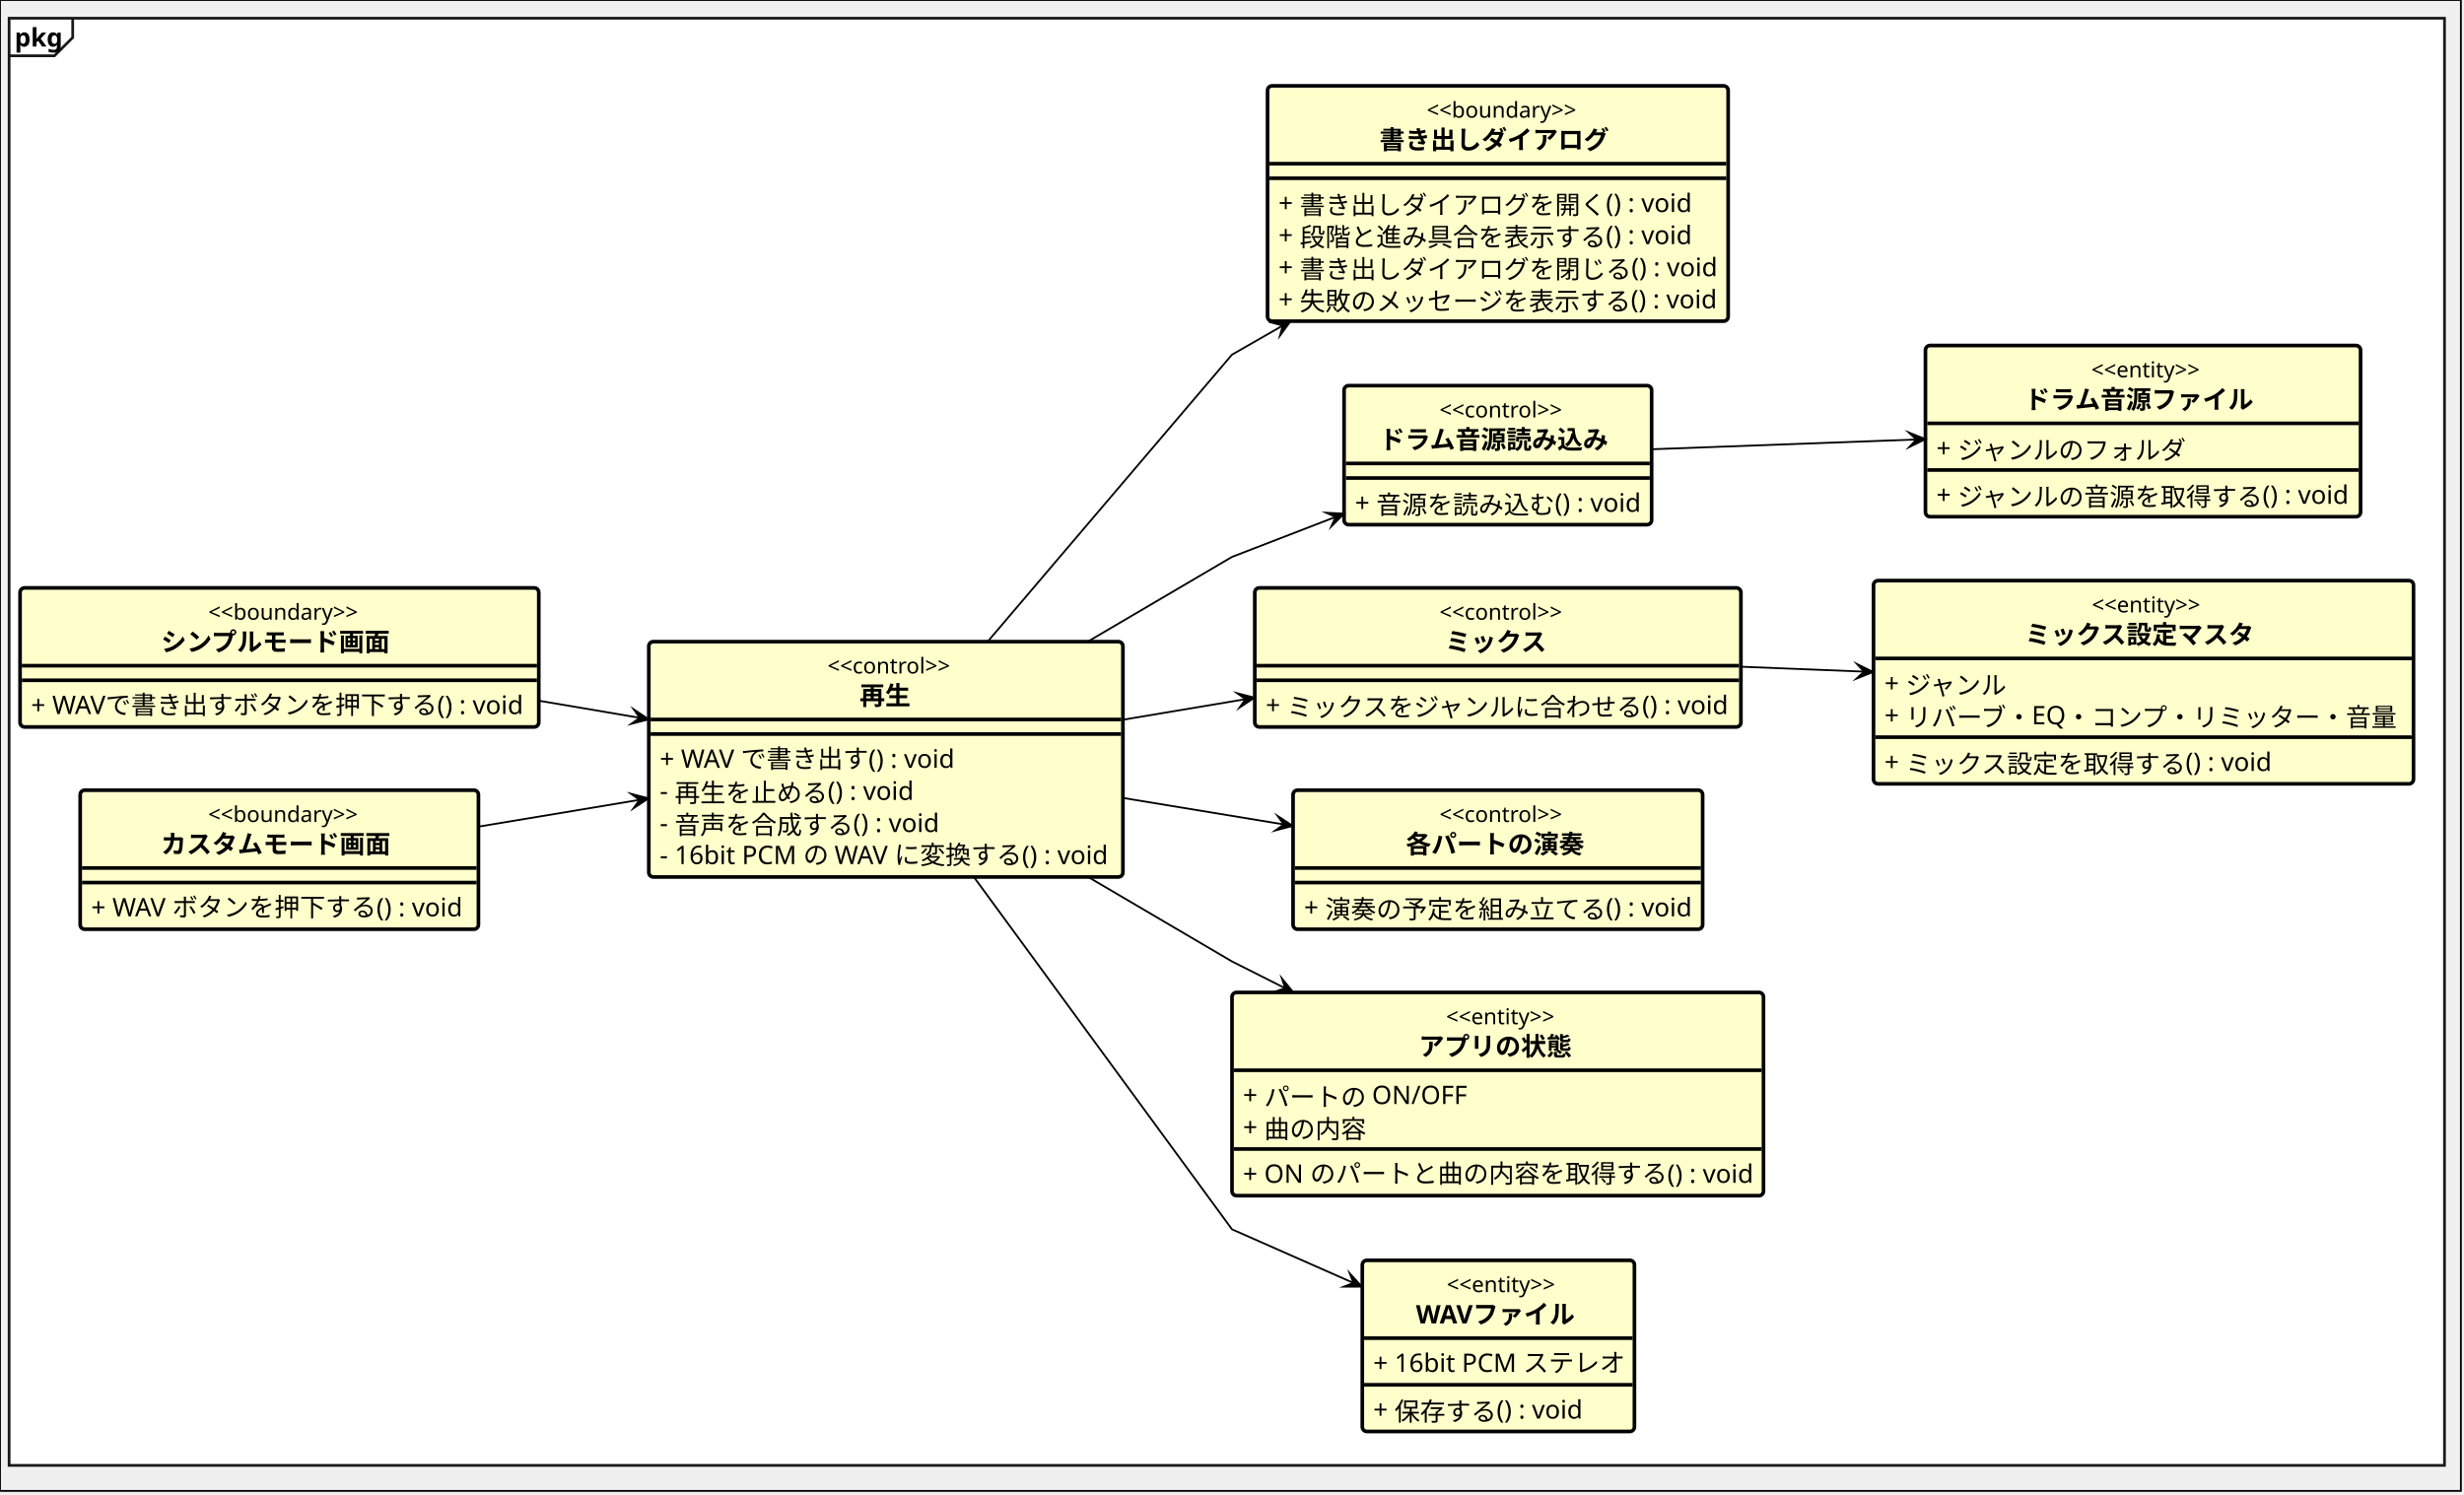
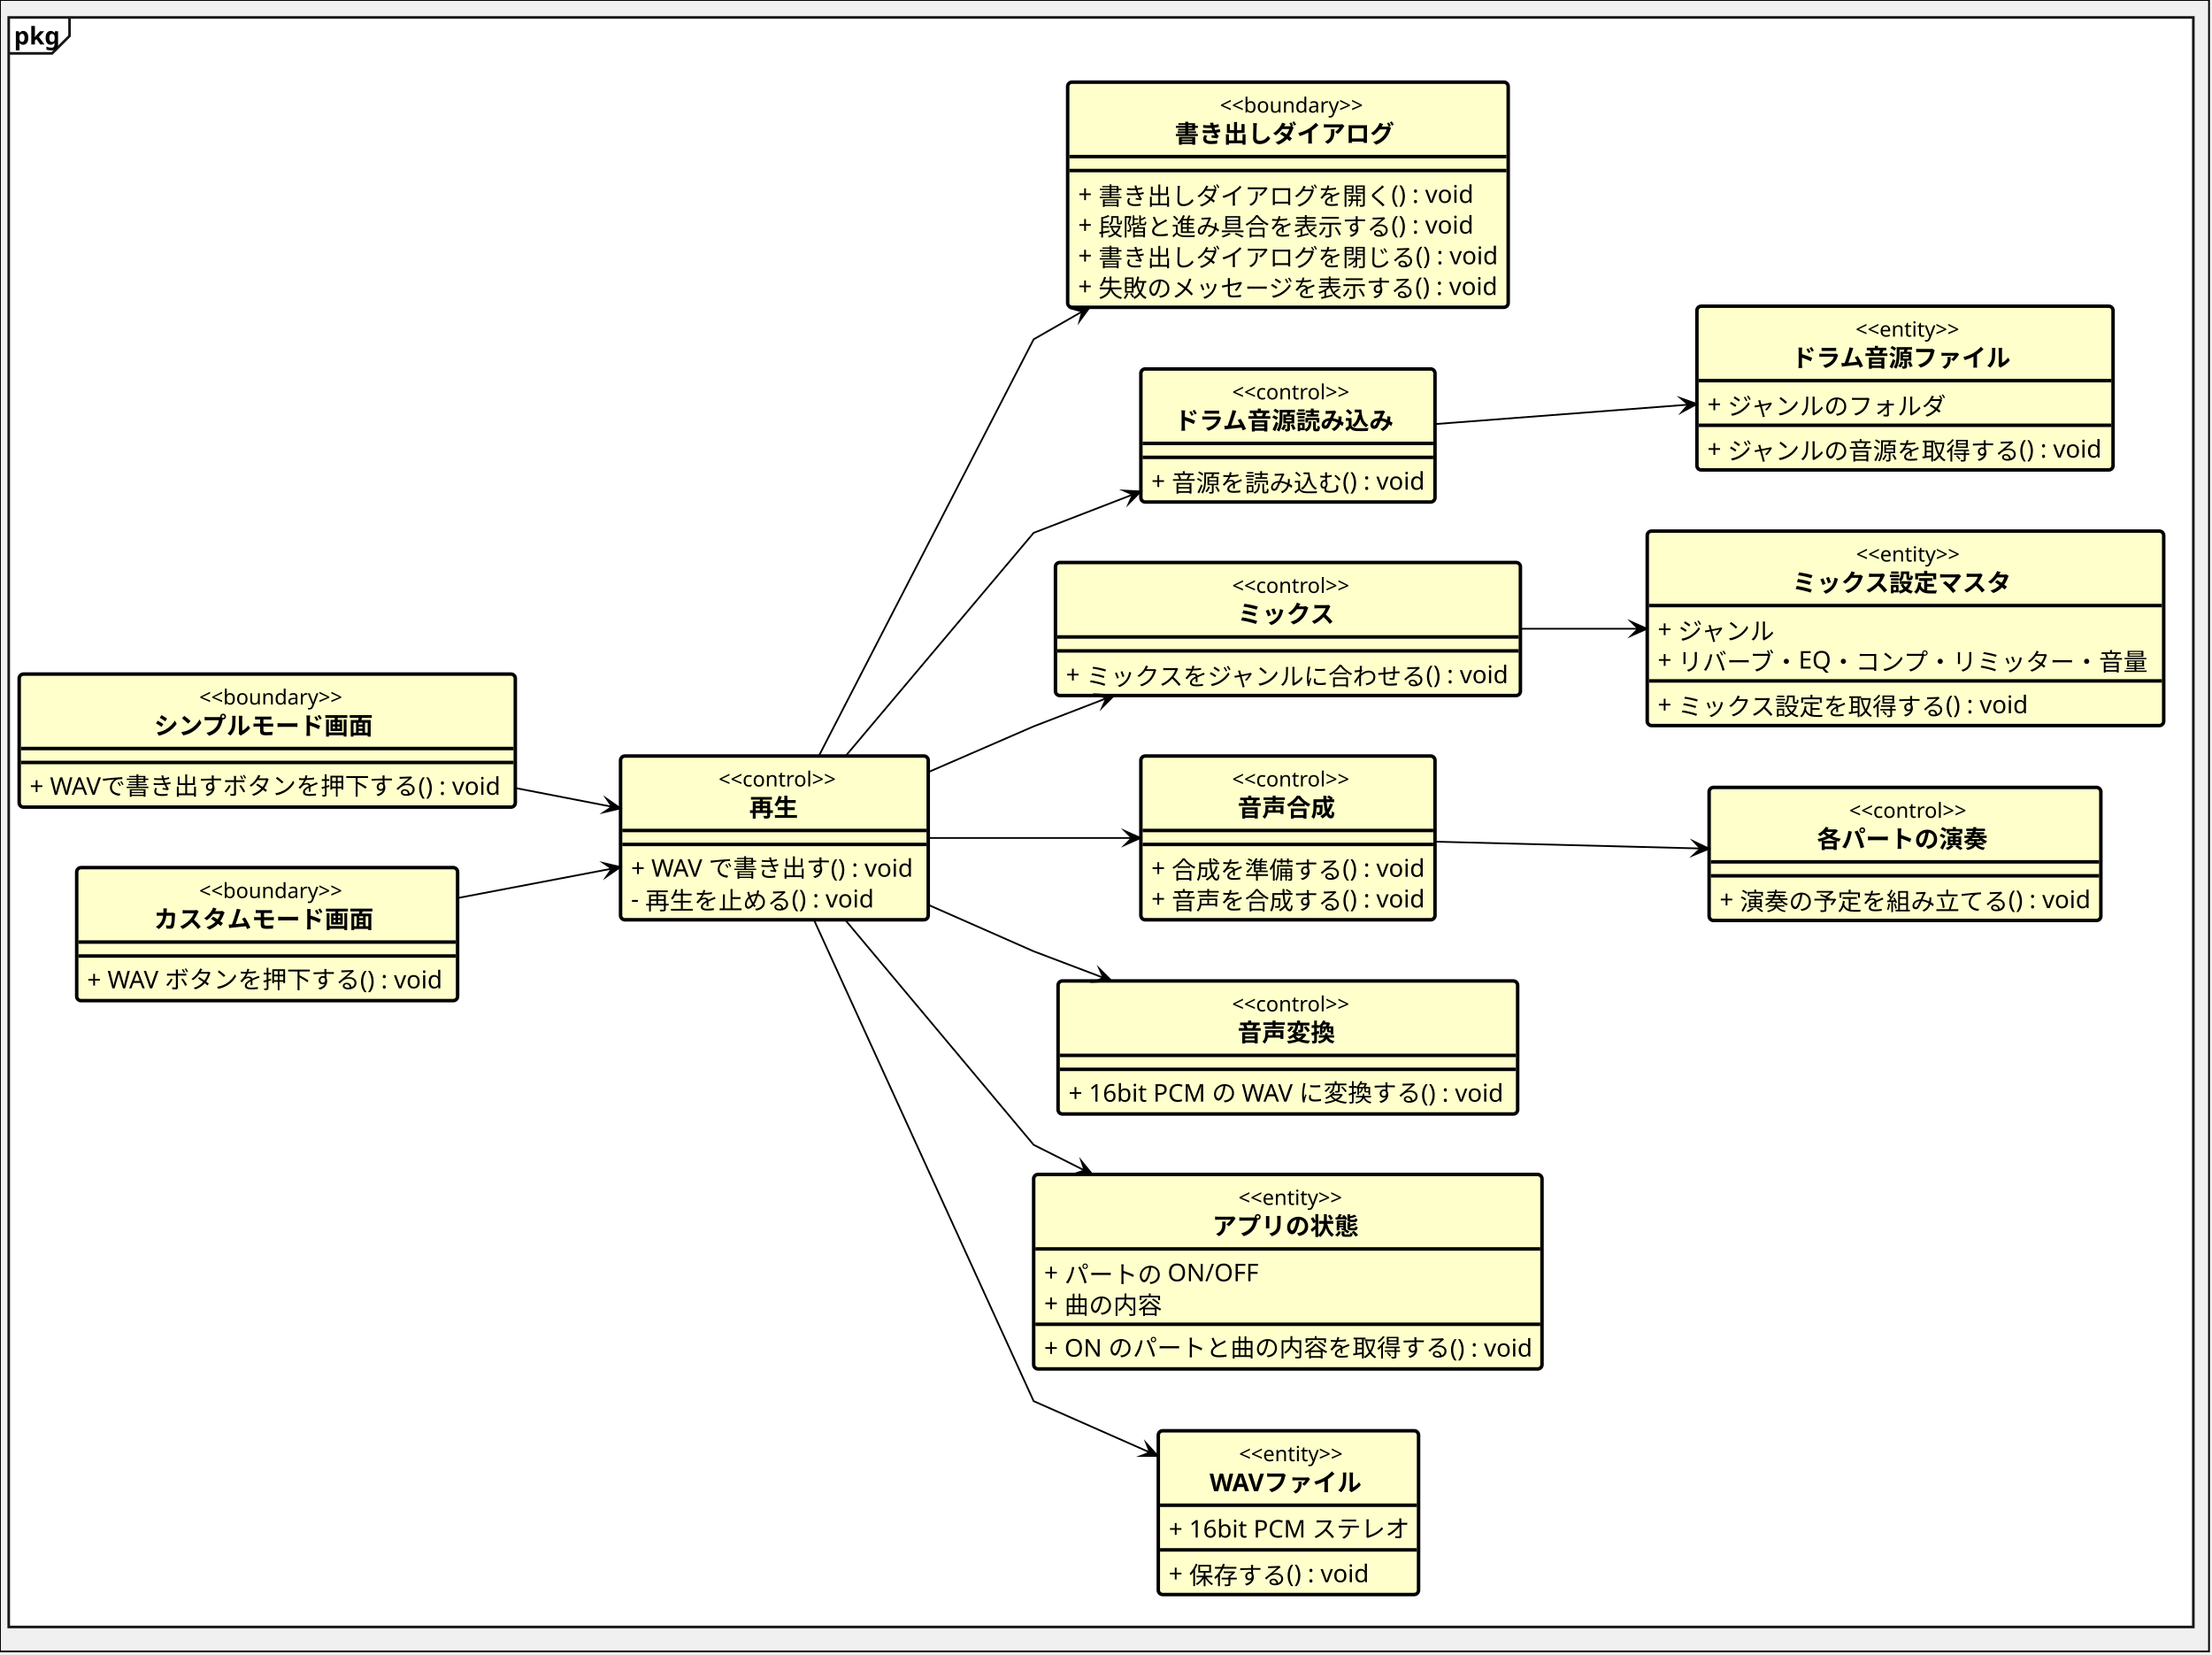
- <svg xmlns="http://www.w3.org/2000/svg" version="1.1" data-diagram-type="CLASS" style="width:1352px;height:820px;background:#FFFFFF;" width="1352px" height="820px" viewBox="0 0 1352 820" zoomAndPan="magnify" preserveAspectRatio="none" contentStyleType="text/css">
+ <svg xmlns="http://www.w3.org/2000/svg" version="1.1" data-diagram-type="CLASS" style="width:1269px;height:949px;background:#FFFFFF;" width="1269px" height="949px" viewBox="0 0 1269 949" zoomAndPan="magnify" preserveAspectRatio="none" contentStyleType="text/css">
  <defs />
  <g font-family="sans-serif" lengthAdjust="spacing">
-     <rect x="0" y="0" width="1350.293" height="818.141" fill="none" style="stroke:#000;stroke-width:1;" />
-     <rect x="5" y="10" width="1336.293" height="794.141" fill="#FFF" style="stroke:#181818;stroke-width:1.5;" />
+     <rect x="0" y="0" width="1267.293" height="947.141" fill="none" style="stroke:#000;stroke-width:1;" />
+     <rect x="5" y="10" width="1253.293" height="923.141" fill="#FFF" style="stroke:#181818;stroke-width:1.5;" />
    <path d="M39.89,10 L39.89,20.609 L29.89,30.609 L5,30.609" style="stroke:#181818;stroke-width:1.5;" fill="none" />
    <text x="8" y="25.533" fill="#000" font-size="14" textLength="24.89" font-weight="700">pkg</text>
    <g class="entity" data-qualified-name="B1" id="ent0001" data-source-line="4">
-       <rect x="11" y="322.609" width="284.631" height="76.313" fill="#FFC" style="stroke:#000;stroke-width:2;" rx="2.5" ry="2.5" />
-       <text x="114.28" y="340.066" fill="#000" font-size="12" textLength="78.07">&lt;&lt;boundary&gt;&gt;</text>
-       <text x="88.347" y="357.236" fill="#000" font-size="14" textLength="129.938" font-weight="700">シンプルモード画面</text>
-       <line x1="12" y1="365.313" x2="294.631" y2="365.313" style="stroke:#000;stroke-width:2;" />
-       <line x1="12" y1="373.313" x2="294.631" y2="373.313" style="stroke:#000;stroke-width:2;" />
-       <text x="17" y="391.846" fill="#000" font-size="14" textLength="272.631">+ WAVで書き出すボタンを押下する() : void</text>
+       <rect x="11" y="386.609" width="284.631" height="76.313" fill="#FFC" style="stroke:#000;stroke-width:2;" rx="2.5" ry="2.5" />
+       <text x="114.28" y="404.066" fill="#000" font-size="12" textLength="78.07">&lt;&lt;boundary&gt;&gt;</text>
+       <text x="88.347" y="421.236" fill="#000" font-size="14" textLength="129.938" font-weight="700">シンプルモード画面</text>
+       <line x1="12" y1="429.313" x2="294.631" y2="429.313" style="stroke:#000;stroke-width:2;" />
+       <line x1="12" y1="437.313" x2="294.631" y2="437.313" style="stroke:#000;stroke-width:2;" />
+       <text x="17" y="455.846" fill="#000" font-size="14" textLength="272.631">+ WAVで書き出すボタンを押下する() : void</text>
    </g>
    <g class="entity" data-qualified-name="B2" id="ent0002" data-source-line="7">
-       <rect x="44" y="433.609" width="218.521" height="76.313" fill="#FFC" style="stroke:#000;stroke-width:2;" rx="2.5" ry="2.5" />
-       <text x="114.225" y="451.066" fill="#000" font-size="12" textLength="78.07">&lt;&lt;boundary&gt;&gt;</text>
-       <text x="88.292" y="468.236" fill="#000" font-size="14" textLength="129.938" font-weight="700">カスタムモード画面</text>
-       <line x1="45" y1="476.313" x2="261.521" y2="476.313" style="stroke:#000;stroke-width:2;" />
-       <line x1="45" y1="484.313" x2="261.521" y2="484.313" style="stroke:#000;stroke-width:2;" />
-       <text x="50" y="502.846" fill="#000" font-size="14" textLength="206.521">+ WAV ボタンを押下する() : void</text>
+       <rect x="44" y="497.609" width="218.521" height="76.313" fill="#FFC" style="stroke:#000;stroke-width:2;" rx="2.5" ry="2.5" />
+       <text x="114.225" y="515.066" fill="#000" font-size="12" textLength="78.07">&lt;&lt;boundary&gt;&gt;</text>
+       <text x="88.292" y="532.236" fill="#000" font-size="14" textLength="129.938" font-weight="700">カスタムモード画面</text>
+       <line x1="45" y1="540.313" x2="261.521" y2="540.313" style="stroke:#000;stroke-width:2;" />
+       <line x1="45" y1="548.313" x2="261.521" y2="548.313" style="stroke:#000;stroke-width:2;" />
+       <text x="50" y="566.846" fill="#000" font-size="14" textLength="206.521">+ WAV ボタンを押下する() : void</text>
    </g>
    <g class="entity" data-qualified-name="B3" id="ent0003" data-source-line="10">
-       <rect x="695.5" y="47.109" width="252.741" height="129.141" fill="#FFC" style="stroke:#000;stroke-width:2;" rx="2.5" ry="2.5" />
-       <text x="782.835" y="64.566" fill="#000" font-size="12" textLength="78.07">&lt;&lt;boundary&gt;&gt;</text>
-       <text x="756.902" y="81.736" fill="#000" font-size="14" textLength="129.938" font-weight="700">書き出しダイアログ</text>
-       <line x1="696.5" y1="89.813" x2="947.241" y2="89.813" style="stroke:#000;stroke-width:2;" />
-       <line x1="696.5" y1="97.813" x2="947.241" y2="97.813" style="stroke:#000;stroke-width:2;" />
-       <text x="701.5" y="116.346" fill="#000" font-size="14" textLength="226.741">+ 書き出しダイアログを開く() : void</text>
-       <text x="701.5" y="133.955" fill="#000" font-size="14" textLength="226.741">+ 段階と進み具合を表示する() : void</text>
-       <text x="701.5" y="151.564" fill="#000" font-size="14" textLength="240.741">+ 書き出しダイアログを閉じる() : void</text>
-       <text x="701.5" y="169.174" fill="#000" font-size="14" textLength="240.741">+ 失敗のメッセージを表示する() : void</text>
+       <rect x="612.5" y="47.109" width="252.741" height="129.141" fill="#FFC" style="stroke:#000;stroke-width:2;" rx="2.5" ry="2.5" />
+       <text x="699.835" y="64.566" fill="#000" font-size="12" textLength="78.07">&lt;&lt;boundary&gt;&gt;</text>
+       <text x="673.902" y="81.736" fill="#000" font-size="14" textLength="129.938" font-weight="700">書き出しダイアログ</text>
+       <line x1="613.5" y1="89.813" x2="864.241" y2="89.813" style="stroke:#000;stroke-width:2;" />
+       <line x1="613.5" y1="97.813" x2="864.241" y2="97.813" style="stroke:#000;stroke-width:2;" />
+       <text x="618.5" y="116.346" fill="#000" font-size="14" textLength="226.741">+ 書き出しダイアログを開く() : void</text>
+       <text x="618.5" y="133.955" fill="#000" font-size="14" textLength="226.741">+ 段階と進み具合を表示する() : void</text>
+       <text x="618.5" y="151.564" fill="#000" font-size="14" textLength="240.741">+ 書き出しダイアログを閉じる() : void</text>
+       <text x="618.5" y="169.174" fill="#000" font-size="14" textLength="240.741">+ 失敗のメッセージを表示する() : void</text>
    </g>
    <g class="entity" data-qualified-name="C1" id="ent0004" data-source-line="16">
-       <rect x="356" y="352.109" width="260.145" height="129.141" fill="#FFC" style="stroke:#000;stroke-width:2;" rx="2.5" ry="2.5" />
-       <text x="454.048" y="369.566" fill="#000" font-size="12" textLength="64.049">&lt;&lt;control&gt;&gt;</text>
-       <text x="471.635" y="386.736" fill="#000" font-size="14" textLength="28.875" font-weight="700">再生</text>
-       <line x1="357" y1="394.813" x2="615.145" y2="394.813" style="stroke:#000;stroke-width:2;" />
-       <line x1="357" y1="402.813" x2="615.145" y2="402.813" style="stroke:#000;stroke-width:2;" />
-       <text x="362" y="421.346" fill="#000" font-size="14" textLength="164.521">+ WAV で書き出す() : void</text>
-       <text x="362" y="438.955" fill="#000" font-size="14" textLength="139.228">- 再生を止める() : void</text>
-       <text x="362" y="456.564" fill="#000" font-size="14" textLength="153.228">- 音声を合成する() : void</text>
-       <text x="362" y="474.174" fill="#000" font-size="14" textLength="248.145">- 16bit PCM の WAV に変換する() : void</text>
+       <rect x="356" y="433.609" width="176.521" height="93.922" fill="#FFC" style="stroke:#000;stroke-width:2;" rx="2.5" ry="2.5" />
+       <text x="412.236" y="451.066" fill="#000" font-size="12" textLength="64.049">&lt;&lt;control&gt;&gt;</text>
+       <text x="429.823" y="468.236" fill="#000" font-size="14" textLength="28.875" font-weight="700">再生</text>
+       <line x1="357" y1="476.313" x2="531.521" y2="476.313" style="stroke:#000;stroke-width:2;" />
+       <line x1="357" y1="484.313" x2="531.521" y2="484.313" style="stroke:#000;stroke-width:2;" />
+       <text x="362" y="502.846" fill="#000" font-size="14" textLength="164.521">+ WAV で書き出す() : void</text>
+       <text x="362" y="520.455" fill="#000" font-size="14" textLength="139.228">- 再生を止める() : void</text>
    </g>
-     <g class="entity" data-qualified-name="C2" id="ent0005" data-source-line="22">
-       <rect x="737.5" y="211.609" width="168.741" height="76.313" fill="#FFC" style="stroke:#000;stroke-width:2;" rx="2.5" ry="2.5" />
-       <text x="789.846" y="229.066" fill="#000" font-size="12" textLength="64.049">&lt;&lt;control&gt;&gt;</text>
-       <text x="756.902" y="246.236" fill="#000" font-size="14" textLength="129.938" font-weight="700">ドラム音源読み込み</text>
-       <line x1="738.5" y1="254.313" x2="905.241" y2="254.313" style="stroke:#000;stroke-width:2;" />
-       <line x1="738.5" y1="262.313" x2="905.241" y2="262.313" style="stroke:#000;stroke-width:2;" />
-       <text x="743.5" y="280.846" fill="#000" font-size="14" textLength="156.741">+ 音源を読み込む() : void</text>
+     <g class="entity" data-qualified-name="C2" id="ent0005" data-source-line="20">
+       <rect x="654.5" y="211.609" width="168.741" height="76.313" fill="#FFC" style="stroke:#000;stroke-width:2;" rx="2.5" ry="2.5" />
+       <text x="706.846" y="229.066" fill="#000" font-size="12" textLength="64.049">&lt;&lt;control&gt;&gt;</text>
+       <text x="673.902" y="246.236" fill="#000" font-size="14" textLength="129.938" font-weight="700">ドラム音源読み込み</text>
+       <line x1="655.5" y1="254.313" x2="822.241" y2="254.313" style="stroke:#000;stroke-width:2;" />
+       <line x1="655.5" y1="262.313" x2="822.241" y2="262.313" style="stroke:#000;stroke-width:2;" />
+       <text x="660.5" y="280.846" fill="#000" font-size="14" textLength="156.741">+ 音源を読み込む() : void</text>
    </g>
-     <g class="entity" data-qualified-name="C3" id="ent0006" data-source-line="25">
-       <rect x="688.5" y="322.609" width="266.741" height="76.313" fill="#FFC" style="stroke:#000;stroke-width:2;" rx="2.5" ry="2.5" />
-       <text x="789.846" y="340.066" fill="#000" font-size="12" textLength="64.049">&lt;&lt;control&gt;&gt;</text>
-       <text x="792.996" y="357.236" fill="#000" font-size="14" textLength="57.75" font-weight="700">ミックス</text>
-       <line x1="689.5" y1="365.313" x2="954.241" y2="365.313" style="stroke:#000;stroke-width:2;" />
-       <line x1="689.5" y1="373.313" x2="954.241" y2="373.313" style="stroke:#000;stroke-width:2;" />
-       <text x="694.5" y="391.846" fill="#000" font-size="14" textLength="254.741">+ ミックスをジャンルに合わせる() : void</text>
+     <g class="entity" data-qualified-name="C3" id="ent0006" data-source-line="23">
+       <rect x="605.5" y="322.609" width="266.741" height="76.313" fill="#FFC" style="stroke:#000;stroke-width:2;" rx="2.5" ry="2.5" />
+       <text x="706.846" y="340.066" fill="#000" font-size="12" textLength="64.049">&lt;&lt;control&gt;&gt;</text>
+       <text x="709.996" y="357.236" fill="#000" font-size="14" textLength="57.75" font-weight="700">ミックス</text>
+       <line x1="606.5" y1="365.313" x2="871.241" y2="365.313" style="stroke:#000;stroke-width:2;" />
+       <line x1="606.5" y1="373.313" x2="871.241" y2="373.313" style="stroke:#000;stroke-width:2;" />
+       <text x="611.5" y="391.846" fill="#000" font-size="14" textLength="254.741">+ ミックスをジャンルに合わせる() : void</text>
    </g>
-     <g class="entity" data-qualified-name="C4" id="ent0007" data-source-line="28">
-       <rect x="709.5" y="433.609" width="224.741" height="76.313" fill="#FFC" style="stroke:#000;stroke-width:2;" rx="2.5" ry="2.5" />
-       <text x="789.846" y="451.066" fill="#000" font-size="12" textLength="64.049">&lt;&lt;control&gt;&gt;</text>
-       <text x="771.339" y="468.236" fill="#000" font-size="14" textLength="101.063" font-weight="700">各パートの演奏</text>
-       <line x1="710.5" y1="476.313" x2="933.241" y2="476.313" style="stroke:#000;stroke-width:2;" />
-       <line x1="710.5" y1="484.313" x2="933.241" y2="484.313" style="stroke:#000;stroke-width:2;" />
-       <text x="715.5" y="502.846" fill="#000" font-size="14" textLength="212.741">+ 演奏の予定を組み立てる() : void</text>
+     <g class="entity" data-qualified-name="C4" id="ent0007" data-source-line="26">
+       <rect x="980.5" y="451.609" width="224.741" height="76.313" fill="#FFC" style="stroke:#000;stroke-width:2;" rx="2.5" ry="2.5" />
+       <text x="1060.846" y="469.066" fill="#000" font-size="12" textLength="64.049">&lt;&lt;control&gt;&gt;</text>
+       <text x="1042.339" y="486.236" fill="#000" font-size="14" textLength="101.063" font-weight="700">各パートの演奏</text>
+       <line x1="981.5" y1="494.313" x2="1204.241" y2="494.313" style="stroke:#000;stroke-width:2;" />
+       <line x1="981.5" y1="502.313" x2="1204.241" y2="502.313" style="stroke:#000;stroke-width:2;" />
+       <text x="986.5" y="520.846" fill="#000" font-size="14" textLength="212.741">+ 演奏の予定を組み立てる() : void</text>
    </g>
-     <g class="entity" data-qualified-name="E1" id="ent0008" data-source-line="31">
-       <rect x="1056.5" y="189.609" width="238.741" height="93.922" fill="#FFC" style="stroke:#000;stroke-width:2;" rx="2.5" ry="2.5" />
-       <text x="1147.514" y="207.066" fill="#000" font-size="12" textLength="56.713">&lt;&lt;entity&gt;&gt;</text>
-       <text x="1110.902" y="224.236" fill="#000" font-size="14" textLength="129.938" font-weight="700">ドラム音源ファイル</text>
-       <line x1="1057.5" y1="232.313" x2="1294.241" y2="232.313" style="stroke:#000;stroke-width:2;" />
-       <text x="1062.5" y="250.846" fill="#000" font-size="14" textLength="138.065">+ ジャンルのフォルダ</text>
-       <line x1="1057.5" y1="257.922" x2="1294.241" y2="257.922" style="stroke:#000;stroke-width:2;" />
-       <text x="1062.5" y="276.455" fill="#000" font-size="14" textLength="226.741">+ ジャンルの音源を取得する() : void</text>
+     <g class="entity" data-qualified-name="C5" id="ent0008" data-source-line="29">
+       <rect x="654.5" y="433.609" width="168.741" height="93.922" fill="#FFC" style="stroke:#000;stroke-width:2;" rx="2.5" ry="2.5" />
+       <text x="706.846" y="451.066" fill="#000" font-size="12" textLength="64.049">&lt;&lt;control&gt;&gt;</text>
+       <text x="709.996" y="468.236" fill="#000" font-size="14" textLength="57.75" font-weight="700">音声合成</text>
+       <line x1="655.5" y1="476.313" x2="822.241" y2="476.313" style="stroke:#000;stroke-width:2;" />
+       <line x1="655.5" y1="484.313" x2="822.241" y2="484.313" style="stroke:#000;stroke-width:2;" />
+       <text x="660.5" y="502.846" fill="#000" font-size="14" textLength="156.741">+ 合成を準備する() : void</text>
+       <text x="660.5" y="520.455" fill="#000" font-size="14" textLength="156.741">+ 音声を合成する() : void</text>
    </g>
-     <g class="entity" data-qualified-name="E2" id="ent0009" data-source-line="35">
-       <rect x="676" y="544.609" width="291.631" height="111.531" fill="#FFC" style="stroke:#000;stroke-width:2;" rx="2.5" ry="2.5" />
-       <text x="793.459" y="562.066" fill="#000" font-size="12" textLength="56.713">&lt;&lt;entity&gt;&gt;</text>
-       <text x="778.503" y="579.236" fill="#000" font-size="14" textLength="86.625" font-weight="700">アプリの状態</text>
-       <line x1="677" y1="587.313" x2="966.631" y2="587.313" style="stroke:#000;stroke-width:2;" />
-       <text x="682" y="605.846" fill="#000" font-size="14" textLength="124.838">+ パートの ON/OFF</text>
-       <text x="682" y="623.455" fill="#000" font-size="14" textLength="68.065">+ 曲の内容</text>
-       <line x1="677" y1="630.531" x2="966.631" y2="630.531" style="stroke:#000;stroke-width:2;" />
-       <text x="682" y="649.064" fill="#000" font-size="14" textLength="279.631">+ ON のパートと曲の内容を取得する() : void</text>
+     <g class="entity" data-qualified-name="C6" id="ent0009" data-source-line="33">
+       <rect x="607" y="562.609" width="263.658" height="76.313" fill="#FFC" style="stroke:#000;stroke-width:2;" rx="2.5" ry="2.5" />
+       <text x="706.805" y="580.066" fill="#000" font-size="12" textLength="64.049">&lt;&lt;control&gt;&gt;</text>
+       <text x="709.954" y="597.236" fill="#000" font-size="14" textLength="57.75" font-weight="700">音声変換</text>
+       <line x1="608" y1="605.313" x2="869.658" y2="605.313" style="stroke:#000;stroke-width:2;" />
+       <line x1="608" y1="613.313" x2="869.658" y2="613.313" style="stroke:#000;stroke-width:2;" />
+       <text x="613" y="631.846" fill="#000" font-size="14" textLength="251.658">+ 16bit PCM の WAV に変換する() : void</text>
    </g>
-     <g class="entity" data-qualified-name="E3" id="ent0010" data-source-line="40">
-       <rect x="1028" y="318.609" width="296.293" height="111.531" fill="#FFC" style="stroke:#000;stroke-width:2;" rx="2.5" ry="2.5" />
-       <text x="1147.79" y="336.066" fill="#000" font-size="12" textLength="56.713">&lt;&lt;entity&gt;&gt;</text>
-       <text x="1111.178" y="353.236" fill="#000" font-size="14" textLength="129.938" font-weight="700">ミックス設定マスタ</text>
-       <line x1="1029" y1="361.313" x2="1323.293" y2="361.313" style="stroke:#000;stroke-width:2;" />
-       <text x="1034" y="379.846" fill="#000" font-size="14" textLength="68.065">+ ジャンル</text>
-       <text x="1034" y="397.455" fill="#000" font-size="14" textLength="284.293">+ リバーブ・EQ・コンプ・リミッター・音量</text>
-       <line x1="1029" y1="404.531" x2="1323.293" y2="404.531" style="stroke:#000;stroke-width:2;" />
-       <text x="1034" y="423.064" fill="#000" font-size="14" textLength="212.741">+ ミックス設定を取得する() : void</text>
+     <g class="entity" data-qualified-name="E1" id="ent0010" data-source-line="36">
+       <rect x="973.5" y="175.609" width="238.741" height="93.922" fill="#FFC" style="stroke:#000;stroke-width:2;" rx="2.5" ry="2.5" />
+       <text x="1064.514" y="193.066" fill="#000" font-size="12" textLength="56.713">&lt;&lt;entity&gt;&gt;</text>
+       <text x="1027.902" y="210.236" fill="#000" font-size="14" textLength="129.938" font-weight="700">ドラム音源ファイル</text>
+       <line x1="974.5" y1="218.313" x2="1211.241" y2="218.313" style="stroke:#000;stroke-width:2;" />
+       <text x="979.5" y="236.846" fill="#000" font-size="14" textLength="138.065">+ ジャンルのフォルダ</text>
+       <line x1="974.5" y1="243.922" x2="1211.241" y2="243.922" style="stroke:#000;stroke-width:2;" />
+       <text x="979.5" y="262.455" fill="#000" font-size="14" textLength="226.741">+ ジャンルの音源を取得する() : void</text>
    </g>
-     <g class="entity" data-qualified-name="E4" id="ent0011" data-source-line="45">
-       <rect x="747.5" y="691.609" width="149.313" height="93.922" fill="#FFC" style="stroke:#000;stroke-width:2;" rx="2.5" ry="2.5" />
-       <text x="793.8" y="709.066" fill="#000" font-size="12" textLength="56.713">&lt;&lt;entity&gt;&gt;</text>
-       <text x="776.951" y="726.236" fill="#000" font-size="14" textLength="90.412" font-weight="700">WAVファイル</text>
-       <line x1="748.5" y1="734.313" x2="895.813" y2="734.313" style="stroke:#000;stroke-width:2;" />
-       <text x="753.5" y="752.846" fill="#000" font-size="14" textLength="137.313">+ 16bit PCM ステレオ</text>
-       <line x1="748.5" y1="759.922" x2="895.813" y2="759.922" style="stroke:#000;stroke-width:2;" />
-       <text x="753.5" y="778.455" fill="#000" font-size="14" textLength="114.741">+ 保存する() : void</text>
+     <g class="entity" data-qualified-name="E2" id="ent0011" data-source-line="40">
+       <rect x="593" y="673.609" width="291.631" height="111.531" fill="#FFC" style="stroke:#000;stroke-width:2;" rx="2.5" ry="2.5" />
+       <text x="710.459" y="691.066" fill="#000" font-size="12" textLength="56.713">&lt;&lt;entity&gt;&gt;</text>
+       <text x="695.503" y="708.236" fill="#000" font-size="14" textLength="86.625" font-weight="700">アプリの状態</text>
+       <line x1="594" y1="716.313" x2="883.631" y2="716.313" style="stroke:#000;stroke-width:2;" />
+       <text x="599" y="734.846" fill="#000" font-size="14" textLength="124.838">+ パートの ON/OFF</text>
+       <text x="599" y="752.455" fill="#000" font-size="14" textLength="68.065">+ 曲の内容</text>
+       <line x1="594" y1="759.531" x2="883.631" y2="759.531" style="stroke:#000;stroke-width:2;" />
+       <text x="599" y="778.064" fill="#000" font-size="14" textLength="279.631">+ ON のパートと曲の内容を取得する() : void</text>
    </g>
-     <g class="link" data-entity-1="ent0001" data-entity-2="ent0004" id="lnk12" data-source-line="50" data-link-type="dependency">
-       <path d="M296.1,384.599 C315.99,387.969 331.41,390.583 351.04,393.913" style="stroke:#000;stroke-width:1;" fill="none" id="B1-to-C1" codeLine="50" />
-       <polygon points="355.97,394.749,347.766,389.3,351.04,393.913,346.428,397.188,355.97,394.749" fill="#000" style="stroke:#000;stroke-width:1;stroke-linejoin:miter;stroke-miterlimit:10;" />
+     <g class="entity" data-qualified-name="E3" id="ent0012" data-source-line="45">
+       <rect x="945" y="304.609" width="296.293" height="111.531" fill="#FFC" style="stroke:#000;stroke-width:2;" rx="2.5" ry="2.5" />
+       <text x="1064.79" y="322.066" fill="#000" font-size="12" textLength="56.713">&lt;&lt;entity&gt;&gt;</text>
+       <text x="1028.178" y="339.236" fill="#000" font-size="14" textLength="129.938" font-weight="700">ミックス設定マスタ</text>
+       <line x1="946" y1="347.313" x2="1240.293" y2="347.313" style="stroke:#000;stroke-width:2;" />
+       <text x="951" y="365.846" fill="#000" font-size="14" textLength="68.065">+ ジャンル</text>
+       <text x="951" y="383.455" fill="#000" font-size="14" textLength="284.293">+ リバーブ・EQ・コンプ・リミッター・音量</text>
+       <line x1="946" y1="390.531" x2="1240.293" y2="390.531" style="stroke:#000;stroke-width:2;" />
+       <text x="951" y="409.064" fill="#000" font-size="14" textLength="212.741">+ ミックス設定を取得する() : void</text>
    </g>
-     <g class="link" data-entity-1="ent0002" data-entity-2="ent0004" id="lnk13" data-source-line="51" data-link-type="dependency">
-       <path d="M263.18,453.519 C292.81,448.589 320.268,444.02 350.918,438.92" style="stroke:#000;stroke-width:1;" fill="none" id="B2-to-C1" codeLine="51" />
-       <polygon points="355.85,438.099,346.316,435.631,350.918,438.92,347.629,443.522,355.85,438.099" fill="#000" style="stroke:#000;stroke-width:1;stroke-linejoin:miter;stroke-miterlimit:10;" />
+     <g class="entity" data-qualified-name="E4" id="ent0013" data-source-line="50">
+       <rect x="664.5" y="820.609" width="149.313" height="93.922" fill="#FFC" style="stroke:#000;stroke-width:2;" rx="2.5" ry="2.5" />
+       <text x="710.8" y="838.066" fill="#000" font-size="12" textLength="56.713">&lt;&lt;entity&gt;&gt;</text>
+       <text x="693.951" y="855.236" fill="#000" font-size="14" textLength="90.412" font-weight="700">WAVファイル</text>
+       <line x1="665.5" y1="863.313" x2="812.813" y2="863.313" style="stroke:#000;stroke-width:2;" />
+       <text x="670.5" y="881.846" fill="#000" font-size="14" textLength="137.313">+ 16bit PCM ステレオ</text>
+       <line x1="665.5" y1="888.922" x2="812.813" y2="888.922" style="stroke:#000;stroke-width:2;" />
+       <text x="670.5" y="907.455" fill="#000" font-size="14" textLength="114.741">+ 保存する() : void</text>
    </g>
-     <g class="link" data-entity-1="ent0004" data-entity-2="ent0003" id="lnk14" data-source-line="52" data-link-type="dependency">
-       <path d="M541.92,352.099 C597.72,286.549 676,194.609 676,194.609 C676,194.609 685.12,189.382 703.84,178.672" style="stroke:#000;stroke-width:1;" fill="none" id="C1-to-B3" codeLine="52" />
-       <polygon points="708.18,176.189,698.382,177.187,703.84,178.672,702.354,184.131,708.18,176.189" fill="#000" style="stroke:#000;stroke-width:1;stroke-linejoin:miter;stroke-miterlimit:10;" />
+     <g class="link" data-entity-1="ent0001" data-entity-2="ent0004" id="lnk14" data-source-line="55" data-link-type="dependency">
+       <path d="M296.04,452.039 C316.49,455.999 332.111,459.03 351.081,462.7" style="stroke:#000;stroke-width:1;" fill="none" id="B1-to-C1" codeLine="55" />
+       <polygon points="355.99,463.649,347.914,458.013,351.081,462.7,346.394,465.867,355.99,463.649" fill="#000" style="stroke:#000;stroke-width:1;stroke-linejoin:miter;stroke-miterlimit:10;" />
    </g>
-     <g class="link" data-entity-1="ent0004" data-entity-2="ent0005" id="lnk15" data-source-line="53" data-link-type="dependency">
-       <path d="M596.94,352.039 C638.52,327.619 676,305.609 676,305.609 C676,305.609 700.596,296.111 732.826,283.661" style="stroke:#000;stroke-width:1;" fill="none" id="C1-to-C2" codeLine="53" />
-       <polygon points="737.49,281.859,727.653,281.371,732.826,283.661,730.536,288.834,737.49,281.859" fill="#000" style="stroke:#000;stroke-width:1;stroke-linejoin:miter;stroke-miterlimit:10;" />
+     <g class="link" data-entity-1="ent0002" data-entity-2="ent0004" id="lnk15" data-source-line="56" data-link-type="dependency">
+       <path d="M263.35,514.899 C293.91,509.079 321.828,503.765 350.978,498.215" style="stroke:#000;stroke-width:1;" fill="none" id="B2-to-C1" codeLine="56" />
+       <polygon points="355.89,497.279,346.301,495.033,350.978,498.215,347.797,502.892,355.89,497.279" fill="#000" style="stroke:#000;stroke-width:1;stroke-linejoin:miter;stroke-miterlimit:10;" />
    </g>
-     <g class="link" data-entity-1="ent0005" data-entity-2="ent0008" id="lnk16" data-source-line="54" data-link-type="dependency">
-       <path d="M906.87,246.509 C951.6,244.859 1002.403,242.984 1051.493,241.174" style="stroke:#000;stroke-width:1;" fill="none" id="C2-to-E1" codeLine="54" />
-       <polygon points="1056.49,240.989,1047.349,237.324,1051.493,241.174,1047.643,245.318,1056.49,240.989" fill="#000" style="stroke:#000;stroke-width:1;stroke-linejoin:miter;stroke-miterlimit:10;" />
+     <g class="link" data-entity-1="ent0004" data-entity-2="ent0003" id="lnk16" data-source-line="57" data-link-type="dependency">
+       <path d="M469.86,433.379 C511.75,352.149 593,194.609 593,194.609 C593,194.609 602.12,189.382 620.84,178.672" style="stroke:#000;stroke-width:1;" fill="none" id="C1-to-B3" codeLine="57" />
+       <polygon points="625.18,176.189,615.382,177.187,620.84,178.672,619.354,184.131,625.18,176.189" fill="#000" style="stroke:#000;stroke-width:1;stroke-linejoin:miter;stroke-miterlimit:10;" />
    </g>
-     <g class="link" data-entity-1="ent0004" data-entity-2="ent0006" id="lnk17" data-source-line="55" data-link-type="dependency">
-       <path d="M616.13,394.959 C639.81,390.989 659.639,387.667 683.419,383.677" style="stroke:#000;stroke-width:1;" fill="none" id="C1-to-C3" codeLine="55" />
-       <polygon points="688.35,382.849,678.812,380.394,683.419,383.677,680.136,388.284,688.35,382.849" fill="#000" style="stroke:#000;stroke-width:1;stroke-linejoin:miter;stroke-miterlimit:10;" />
+     <g class="link" data-entity-1="ent0004" data-entity-2="ent0005" id="lnk17" data-source-line="58" data-link-type="dependency">
+       <path d="M485.42,433.249 C529.1,381.429 593,305.609 593,305.609 C593,305.609 617.596,296.111 649.826,283.661" style="stroke:#000;stroke-width:1;" fill="none" id="C1-to-C2" codeLine="58" />
+       <polygon points="654.49,281.859,644.653,281.371,649.826,283.661,647.536,288.834,654.49,281.859" fill="#000" style="stroke:#000;stroke-width:1;stroke-linejoin:miter;stroke-miterlimit:10;" />
    </g>
-     <g class="link" data-entity-1="ent0006" data-entity-2="ent0010" id="lnk18" data-source-line="56" data-link-type="dependency">
-       <path d="M955.57,365.879 C979.16,366.819 998.854,367.599 1022.804,368.559" style="stroke:#000;stroke-width:1;" fill="none" id="C3-to-E3" codeLine="56" />
-       <polygon points="1027.8,368.759,1018.967,364.402,1022.804,368.559,1018.647,372.396,1027.8,368.759" fill="#000" style="stroke:#000;stroke-width:1;stroke-linejoin:miter;stroke-miterlimit:10;" />
+     <g class="link" data-entity-1="ent0005" data-entity-2="ent0010" id="lnk18" data-source-line="59" data-link-type="dependency">
+       <path d="M823.87,243.179 C868.6,239.749 919.415,235.852 968.505,232.082" style="stroke:#000;stroke-width:1;" fill="none" id="C2-to-E1" codeLine="59" />
+       <polygon points="973.49,231.699,964.21,228.4,968.505,232.082,964.823,236.377,973.49,231.699" fill="#000" style="stroke:#000;stroke-width:1;stroke-linejoin:miter;stroke-miterlimit:10;" />
    </g>
-     <g class="link" data-entity-1="ent0004" data-entity-2="ent0009" id="lnk19" data-source-line="57" data-link-type="dependency">
-       <path d="M596.94,481.179 C638.52,505.599 676,527.609 676,527.609 C676,527.609 685.694,532.491 705.164,542.291" style="stroke:#000;stroke-width:1;" fill="none" id="C1-to-E2" codeLine="57" />
-       <polygon points="709.63,544.539,703.389,536.92,705.164,542.291,699.793,544.066,709.63,544.539" fill="#000" style="stroke:#000;stroke-width:1;stroke-linejoin:miter;stroke-miterlimit:10;" />
+     <g class="link" data-entity-1="ent0004" data-entity-2="ent0006" id="lnk19" data-source-line="60" data-link-type="dependency">
+       <path d="M533.01,442.639 C564.77,428.859 593,416.609 593,416.609 C593,416.609 608.935,410.45 634.615,400.54" style="stroke:#000;stroke-width:1;" fill="none" id="C1-to-C3" codeLine="60" />
+       <polygon points="639.28,398.739,629.443,398.248,634.615,400.54,632.324,405.711,639.28,398.739" fill="#000" style="stroke:#000;stroke-width:1;stroke-linejoin:miter;stroke-miterlimit:10;" />
    </g>
-     <g class="link" data-entity-1="ent0004" data-entity-2="ent0007" id="lnk20" data-source-line="58" data-link-type="dependency">
-       <path d="M616.13,437.869 C646.88,442.939 674.506,447.487 704.396,452.407" style="stroke:#000;stroke-width:1;" fill="none" id="C1-to-C4" codeLine="58" />
-       <polygon points="709.33,453.219,701.099,447.811,704.396,452.407,699.8,455.705,709.33,453.219" fill="#000" style="stroke:#000;stroke-width:1;stroke-linejoin:miter;stroke-miterlimit:10;" />
+     <g class="link" data-entity-1="ent0006" data-entity-2="ent0012" id="lnk20" data-source-line="61" data-link-type="dependency">
+       <path d="M872.57,360.609 C896.16,360.609 915.85,360.609 939.8,360.609" style="stroke:#000;stroke-width:1;" fill="none" id="C3-to-E3" codeLine="61" />
+       <polygon points="944.8,360.609,935.8,356.609,939.8,360.609,935.8,364.609,944.8,360.609" fill="#000" style="stroke:#000;stroke-width:1;stroke-linejoin:miter;stroke-miterlimit:10;" />
    </g>
-     <g class="link" data-entity-1="ent0004" data-entity-2="ent0011" id="lnk21" data-source-line="59" data-link-type="dependency">
-       <path d="M534.45,481.379 C590.43,557.809 676,674.609 676,674.609 C676,674.609 706.836,688.22 742.656,704.03" style="stroke:#000;stroke-width:1;" fill="none" id="C1-to-E4" codeLine="59" />
-       <polygon points="747.23,706.049,740.612,698.756,742.656,704.03,737.381,706.075,747.23,706.049" fill="#000" style="stroke:#000;stroke-width:1;stroke-linejoin:miter;stroke-miterlimit:10;" />
+     <g class="link" data-entity-1="ent0004" data-entity-2="ent0011" id="lnk21" data-source-line="62" data-link-type="dependency">
+       <path d="M485.03,527.769 C528.72,579.909 593,656.609 593,656.609 C593,656.609 602.694,661.491 622.164,671.291" style="stroke:#000;stroke-width:1;" fill="none" id="C1-to-E2" codeLine="62" />
+       <polygon points="626.63,673.539,620.389,665.92,622.164,671.291,616.793,673.066,626.63,673.539" fill="#000" style="stroke:#000;stroke-width:1;stroke-linejoin:miter;stroke-miterlimit:10;" />
+     </g>
+     <g class="link" data-entity-1="ent0004" data-entity-2="ent0008" id="lnk22" data-source-line="63" data-link-type="dependency">
+       <path d="M533.26,480.609 C571.63,480.609 611.42,480.609 649.32,480.609" style="stroke:#000;stroke-width:1;" fill="none" id="C1-to-C5" codeLine="63" />
+       <polygon points="654.32,480.609,645.32,476.609,649.32,480.609,645.32,484.609,654.32,480.609" fill="#000" style="stroke:#000;stroke-width:1;stroke-linejoin:miter;stroke-miterlimit:10;" />
+     </g>
+     <g class="link" data-entity-1="ent0008" data-entity-2="ent0007" id="lnk23" data-source-line="64" data-link-type="dependency">
+       <path d="M823.87,482.749 C870.74,483.949 924.752,485.331 975.472,486.631" style="stroke:#000;stroke-width:1;" fill="none" id="C5-to-C4" codeLine="64" />
+       <polygon points="980.47,486.759,971.575,482.53,975.472,486.631,971.37,490.527,980.47,486.759" fill="#000" style="stroke:#000;stroke-width:1;stroke-linejoin:miter;stroke-miterlimit:10;" />
+     </g>
+     <g class="link" data-entity-1="ent0004" data-entity-2="ent0009" id="lnk24" data-source-line="65" data-link-type="dependency">
+       <path d="M533.01,519.169 C564.77,533.169 593,545.609 593,545.609 C593,545.609 608.085,551.325 633.015,560.785" style="stroke:#000;stroke-width:1;" fill="none" id="C1-to-C6" codeLine="65" />
+       <polygon points="637.69,562.559,630.695,555.627,633.015,560.785,627.856,563.106,637.69,562.559" fill="#000" style="stroke:#000;stroke-width:1;stroke-linejoin:miter;stroke-miterlimit:10;" />
+     </g>
+     <g class="link" data-entity-1="ent0004" data-entity-2="ent0013" id="lnk25" data-source-line="66" data-link-type="dependency">
+       <path d="M467.11,527.919 C508.08,617.639 593,803.609 593,803.609 C593,803.609 623.836,817.22 659.656,833.03" style="stroke:#000;stroke-width:1;" fill="none" id="C1-to-E4" codeLine="66" />
+       <polygon points="664.23,835.049,657.612,827.756,659.656,833.03,654.381,835.075,664.23,835.049" fill="#000" style="stroke:#000;stroke-width:1;stroke-linejoin:miter;stroke-miterlimit:10;" />
    </g>
  </g>
</svg>
